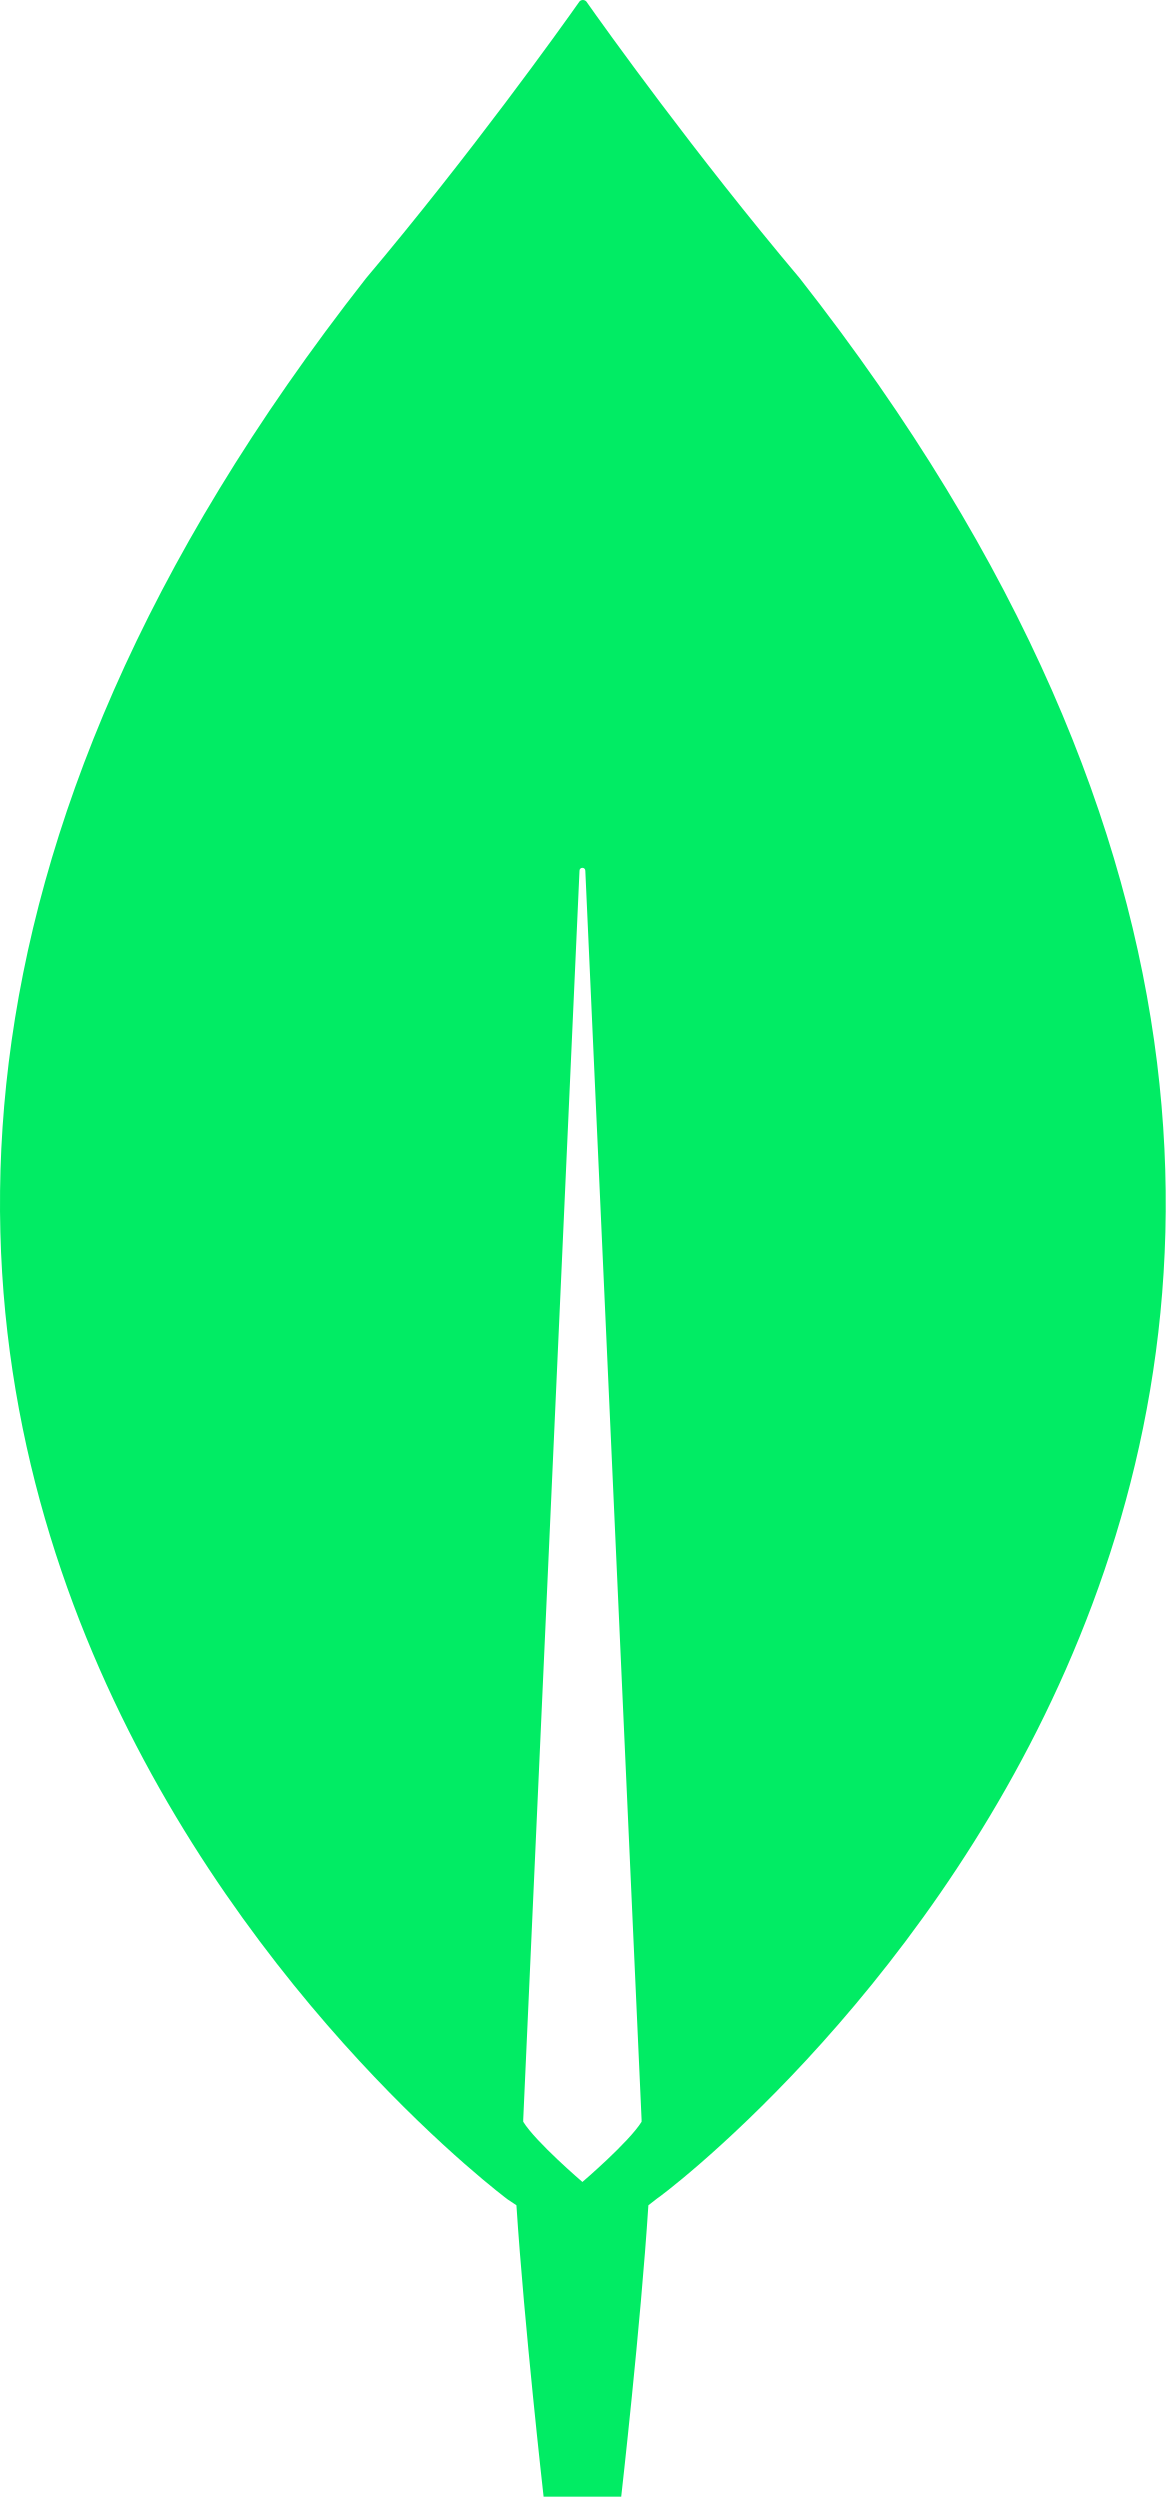
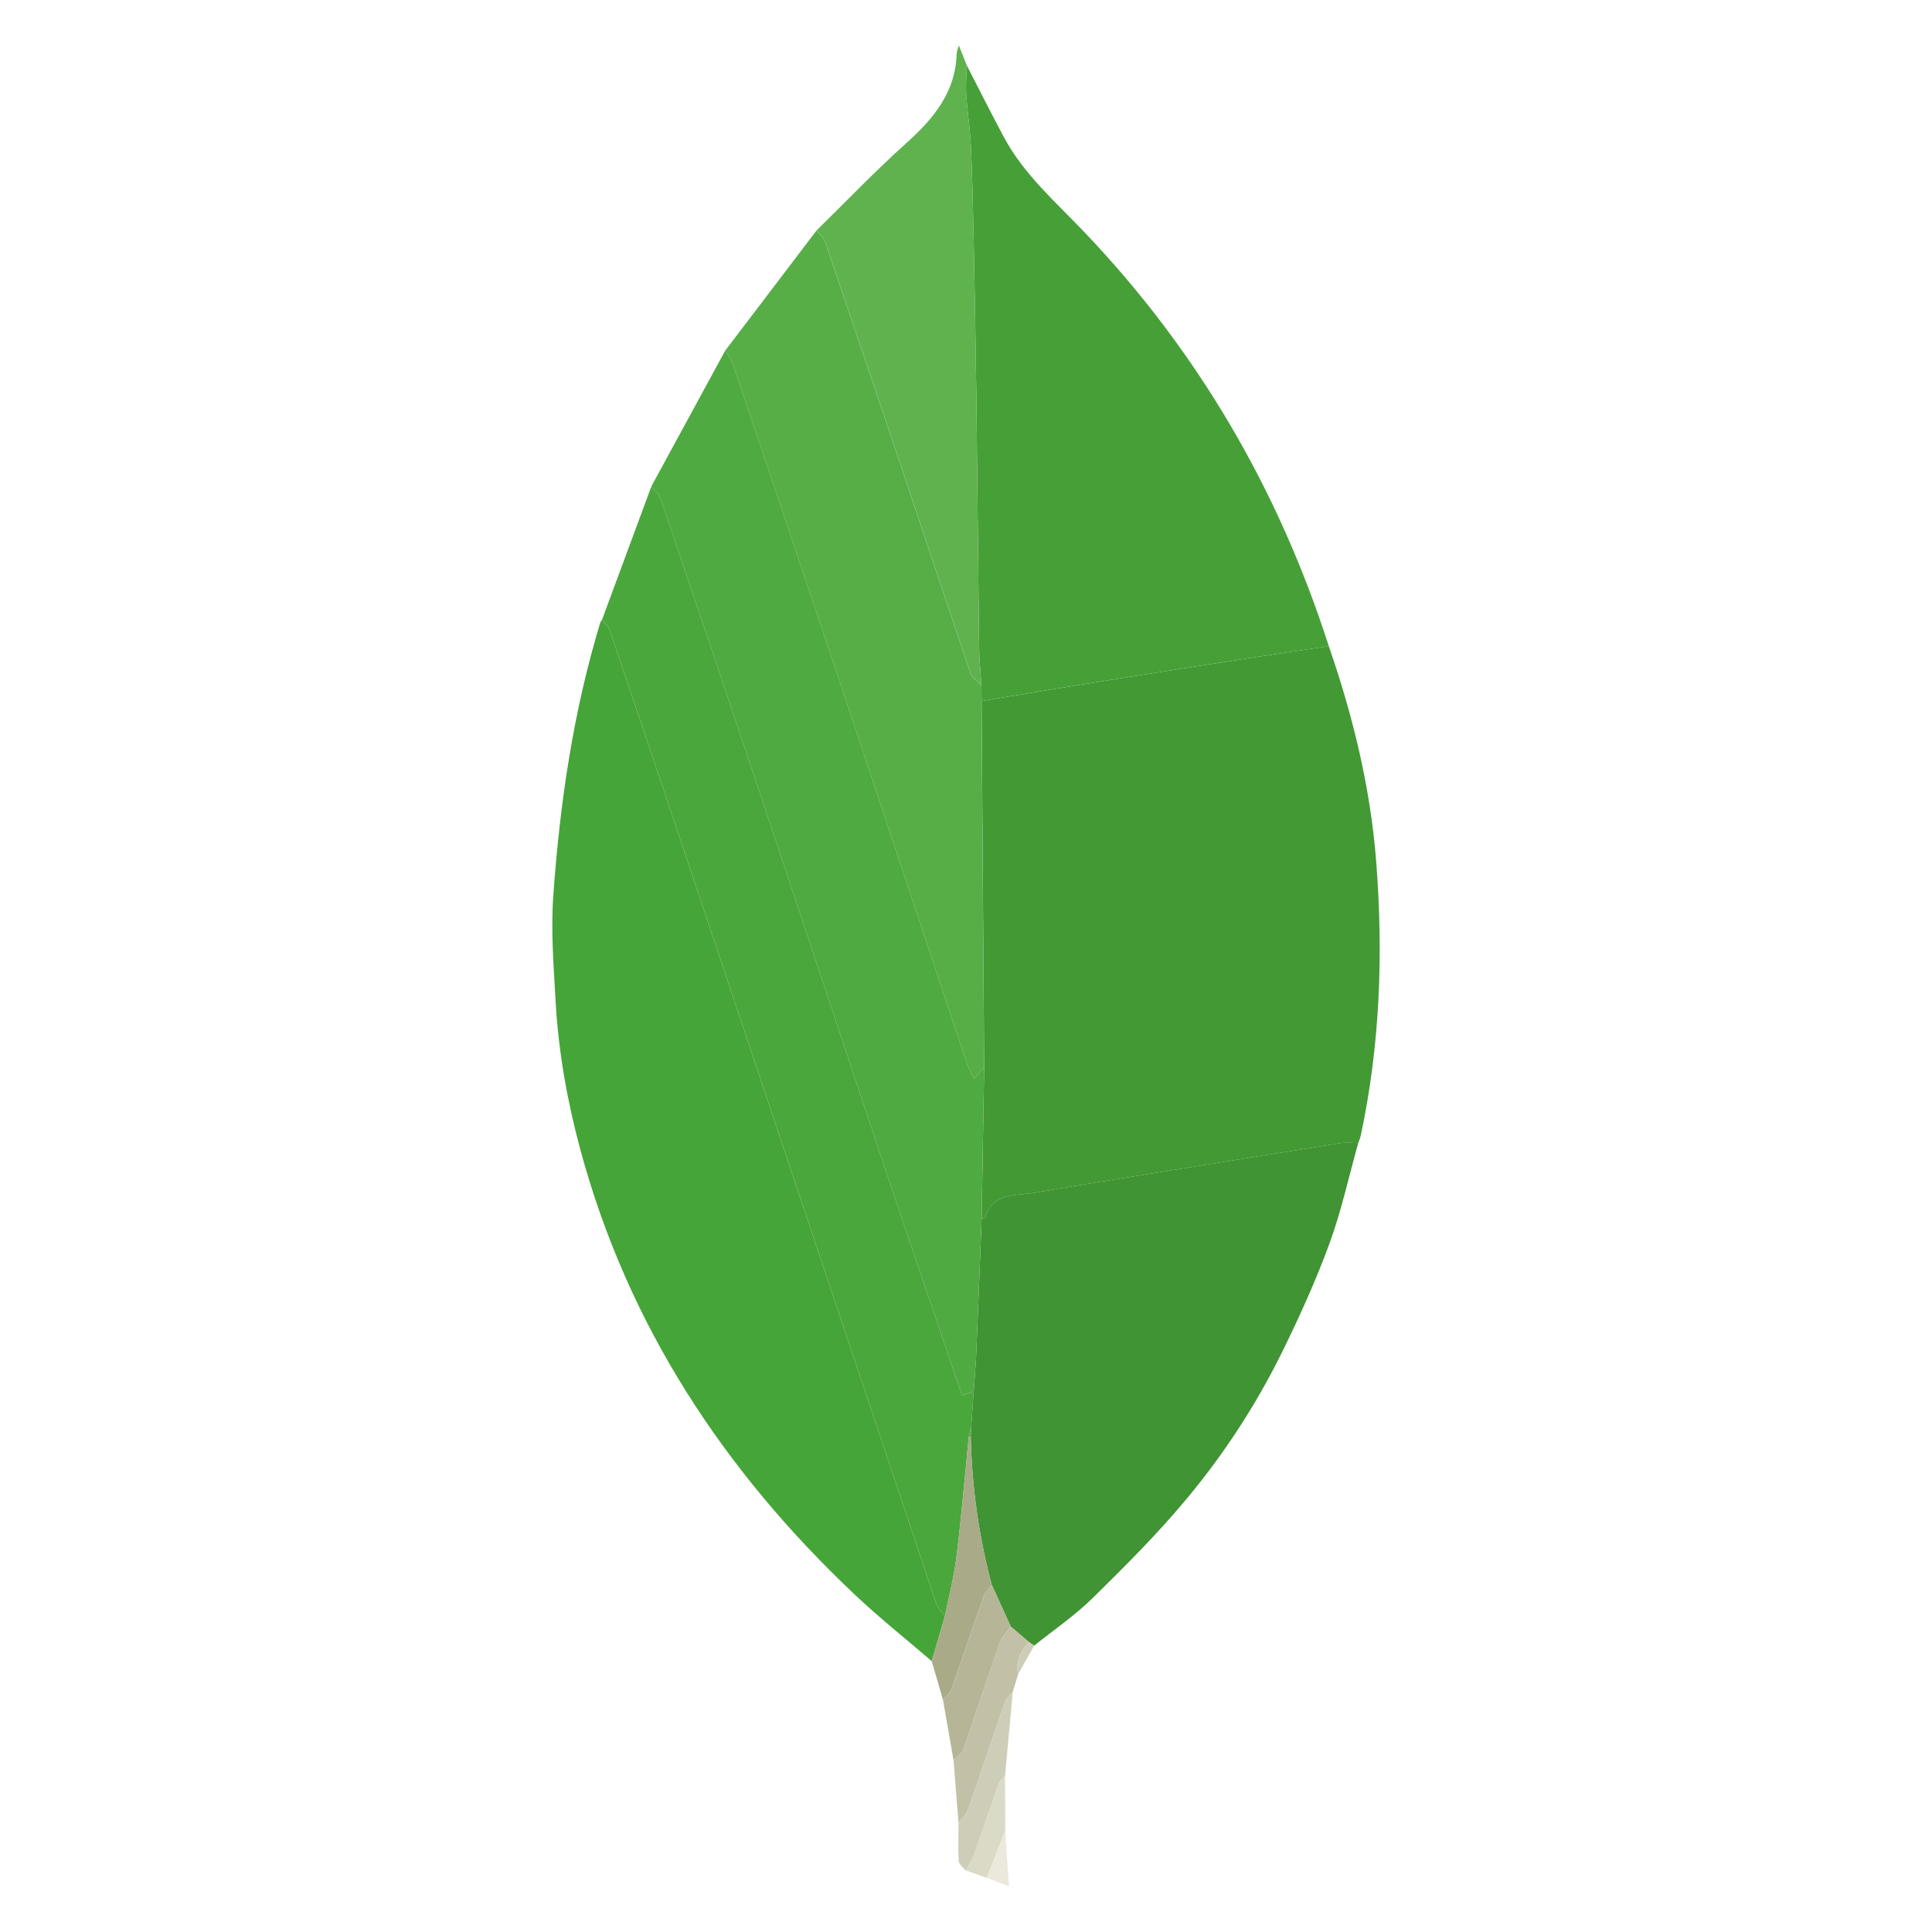
- <svg xmlns="http://www.w3.org/2000/svg" viewBox="0 0 256 549" width="256" height="549" preserveAspectRatio="xMidYMid">
-   <path fill="#01EC64" d="M175.622 61.108C152.612 33.807 132.797 6.078 128.749.32a1.03 1.03 0 0 0-1.492 0c-4.048 5.759-23.863 33.487-46.874 60.788-197.507 251.896 31.108 421.89 31.108 421.89l1.917 1.28c1.704 26.234 5.966 63.988 5.966 63.988h17.045s4.26-37.54 5.965-63.987l1.918-1.494c.213.214 228.828-169.78 31.32-421.677Zm-47.726 418.05s-10.227-8.744-12.997-13.222v-.428l12.358-274.292c0-.853 1.279-.853 1.279 0l12.357 274.292v.428c-2.77 4.478-12.997 13.223-12.997 13.223Z" />
+ <svg xmlns="http://www.w3.org/2000/svg" width="512" height="512" viewBox="0 0 512 512" fill="none">
+   <path fill-rule="evenodd" clip-rule="evenodd" d="M352.153 171.25C358.573 189.822 363.197 208.782 364.717 228.434C366.605 252.814 365.741 277.022 360.601 301.002C360.461 301.662 360.165 302.282 359.945 302.922C358.333 302.926 356.689 302.726 355.113 302.97C341.797 305.062 328.493 307.23 315.189 309.386C301.437 311.614 287.665 313.754 273.937 316.134C269.073 316.974 263.053 315.97 261.089 322.698C261.033 322.882 260.473 322.914 260.149 323.018L260.813 282.814L260.137 185.806L266.545 184.706C277.025 182.99 287.505 181.25 297.993 179.582C310.509 177.594 323.037 175.662 335.561 173.722C341.085 172.862 346.617 172.074 352.153 171.25Z" fill="#439934" />
+   <path fill-rule="evenodd" clip-rule="evenodd" d="M246.915 440.218C240.155 434.406 233.159 428.85 226.679 422.738C191.811 389.85 166.307 351.142 153.747 304.474C150.287 291.63 147.979 278.578 147.239 265.306C146.719 256.018 145.967 246.646 146.623 237.406C148.371 212.83 151.923 188.49 159.131 164.818L159.527 164.266C160.227 165.198 161.235 166.022 161.591 167.074C168.626 187.794 175.615 208.528 182.559 229.278C204.391 294.478 226.195 359.694 248.063 424.878C248.491 426.15 249.599 427.194 250.395 428.342L246.915 440.218Z" fill="#45A538" />
+   <path fill-rule="evenodd" clip-rule="evenodd" d="M352.152 171.253C346.616 172.077 341.08 172.865 335.556 173.717C323.032 175.657 310.504 177.589 297.988 179.577C287.5 181.245 277.02 182.985 266.54 184.701L260.132 185.801L260.084 181.621C259.872 178.185 259.508 174.753 259.468 171.317C259.192 149.405 259.02 127.493 258.748 105.581C258.58 91.865 258.328 78.153 258.048 64.441C257.876 55.921 257.692 47.397 257.308 38.889C257.1 34.317 256.364 29.769 256.064 25.197C255.896 22.569 256.128 19.921 256.18 17.281C259.448 23.613 262.644 29.993 266.004 36.277C271.312 46.213 279.768 53.533 287.38 61.521C317.472 93.089 338.836 129.793 352.152 171.253Z" fill="#46A037" />
+   <path fill-rule="evenodd" clip-rule="evenodd" d="M260.144 323.015C260.468 322.911 261.032 322.879 261.084 322.695C263.048 315.967 269.068 316.971 273.932 316.131C287.66 313.755 301.432 311.611 315.184 309.383C328.488 307.227 341.792 305.059 355.108 302.967C356.684 302.719 358.328 302.923 359.94 302.919C357.452 311.799 355.492 320.871 352.336 329.507C348.752 339.303 344.416 348.863 339.812 358.235C332.924 372.216 324.393 385.326 314.4 397.287C306.724 406.519 298.168 415.051 289.592 423.479C284.852 428.139 279.264 431.935 274.064 436.123L272.716 435.203L267.86 431.051L262.836 420.039C259.404 407.193 257.532 393.981 257.26 380.687L257.352 378.443L258.036 368.739C258.264 365.427 258.568 362.119 258.708 358.799C259.224 346.871 259.672 334.943 260.144 323.015Z" fill="#409433" />
+   <path fill-rule="evenodd" clip-rule="evenodd" d="M260.143 323.007C259.671 334.935 259.223 346.863 258.715 358.795C258.575 362.115 258.271 365.423 258.043 368.735L254.983 369.891C248.187 349.883 241.387 330.087 234.735 310.239C223.735 277.403 212.867 244.515 201.883 211.671C193.012 185.161 184.078 158.671 175.083 132.203C174.663 130.963 173.455 129.995 172.615 128.899L192.199 92.891C192.871 94.059 193.759 95.151 194.183 96.407C203.253 123.215 212.277 150.039 221.255 176.879C232.919 211.799 244.511 246.747 256.167 281.671C256.631 283.067 257.399 284.355 258.131 285.919L260.811 282.799L260.143 323.007Z" fill="#4FAA41" />
+   <path fill-rule="evenodd" clip-rule="evenodd" d="M172.619 128.906C173.459 130.002 174.663 130.97 175.087 132.21C184.082 158.679 193.016 185.168 201.887 211.678C212.871 244.522 223.739 277.41 234.739 310.246C241.387 330.09 248.187 349.89 254.987 369.898L258.047 368.742L257.363 378.446L256.743 380.682C255.679 391.306 254.783 401.954 253.487 412.554C252.835 417.866 251.451 423.082 250.399 428.342C249.607 427.194 248.495 426.15 248.067 424.878C226.199 359.69 204.395 294.478 182.563 229.278C175.618 208.529 168.628 187.794 161.595 167.074C161.239 166.022 160.235 165.198 159.531 164.266L172.619 128.906Z" fill="#4AA73C" />
+   <path fill-rule="evenodd" clip-rule="evenodd" d="M260.807 282.815L258.127 285.935C257.395 284.371 256.627 283.079 256.163 281.687C244.511 246.763 232.915 211.815 221.251 176.895C212.273 150.055 203.249 123.231 194.179 96.423C193.759 95.167 192.871 94.071 192.195 92.907L216.415 61.047C217.179 62.067 218.267 62.975 218.663 64.123C225.383 83.808 232.054 103.512 238.675 123.235C244.863 141.651 250.959 160.095 257.219 178.487C257.639 179.719 259.099 180.591 260.075 181.631L260.123 185.811C260.355 218.142 260.583 250.476 260.807 282.815Z" fill="#57AE47" />
+   <path fill-rule="evenodd" clip-rule="evenodd" d="M260.084 181.615C259.108 180.575 257.648 179.703 257.228 178.471C250.968 160.079 244.872 141.635 238.684 123.219C232.063 103.499 225.392 83.795 218.672 64.107C218.276 62.959 217.188 62.051 216.424 61.031C224.3 53.319 231.932 45.331 240.124 37.975C247.408 31.439 253.264 24.431 253.532 14.103C253.544 13.675 253.768 13.247 254.112 12.047L256.188 17.271C256.136 19.915 255.9 22.559 256.072 25.187C256.372 29.759 257.108 34.307 257.316 38.879C257.7 47.387 257.884 55.911 258.056 64.431C258.332 78.143 258.584 91.855 258.756 105.571C259.024 127.483 259.2 149.395 259.476 171.307C259.508 174.751 259.868 178.179 260.084 181.615Z" fill="#60B24F" />
+   <path fill-rule="evenodd" clip-rule="evenodd" d="M250.392 428.341C251.444 423.081 252.828 417.861 253.48 412.553C254.78 401.957 255.672 391.305 256.736 380.681L257 380.641L257.264 380.685C257.536 393.978 259.408 407.191 262.84 420.037C262.136 420.965 261.14 421.793 260.768 422.841C257.86 431.041 255.12 439.305 252.196 447.505C251.796 448.625 250.684 449.497 249.9 450.481L246.912 440.217L250.392 428.341Z" fill="#A9AA88" />
+   <path fill-rule="evenodd" clip-rule="evenodd" d="M249.904 450.491C250.688 449.507 251.804 448.635 252.2 447.515C255.124 439.315 257.868 431.055 260.772 422.851C261.144 421.803 262.136 420.975 262.844 420.047L267.864 431.063C266.872 432.471 265.504 433.739 264.952 435.307L255.336 463.543C254.94 464.675 253.588 465.475 252.684 466.431L249.904 450.491Z" fill="#B6B598" />
+   <path fill-rule="evenodd" clip-rule="evenodd" d="M252.684 466.415C253.592 465.463 254.94 464.659 255.336 463.527L264.952 435.291C265.5 433.727 266.872 432.455 267.864 431.047L272.724 435.195C270.376 437.515 269.072 440.195 269.856 443.583L268.38 448.415C267.708 449.243 266.736 449.963 266.404 450.911C263.048 460.523 259.844 470.187 256.464 479.799C256.036 481.019 254.848 481.975 254.008 483.047C253.57 477.503 253.129 471.959 252.684 466.415Z" fill="#C2C1A7" />
+   <path fill-rule="evenodd" clip-rule="evenodd" d="M254.011 483.054C254.847 481.978 256.035 481.022 256.467 479.806C259.847 470.198 263.051 460.534 266.407 450.918C266.739 449.974 267.707 449.25 268.383 448.422L266.347 470.602C265.803 471.23 265.015 471.778 264.755 472.51C262.455 478.966 260.287 485.47 257.979 491.926C257.503 493.258 256.591 494.434 255.879 495.678C255.247 494.85 254.115 494.05 254.063 493.186C253.859 489.822 253.999 486.434 254.011 483.054Z" fill="#CECDB7" />
+   <path fill-rule="evenodd" clip-rule="evenodd" d="M255.877 495.67C256.589 494.422 257.501 493.246 257.977 491.918C260.289 485.466 262.453 478.962 264.753 472.502C265.013 471.77 265.805 471.226 266.345 470.594L266.393 485.154L261.521 497.65L255.877 495.67Z" fill="#DBDAC7" />
+   <path fill-rule="evenodd" clip-rule="evenodd" d="M261.52 497.652L266.392 485.156L267.396 499.94L261.52 497.652Z" fill="#EBE9DC" />
+   <path fill-rule="evenodd" clip-rule="evenodd" d="M269.856 443.591C269.072 440.203 270.372 437.519 272.724 435.203L274.072 436.123L269.856 443.591Z" fill="#CECDB7" />
+   <path fill-rule="evenodd" clip-rule="evenodd" d="M257.264 380.693L257 380.649L256.736 380.689L257.356 378.453L257.264 380.693Z" fill="#4FAA41" />
</svg>
